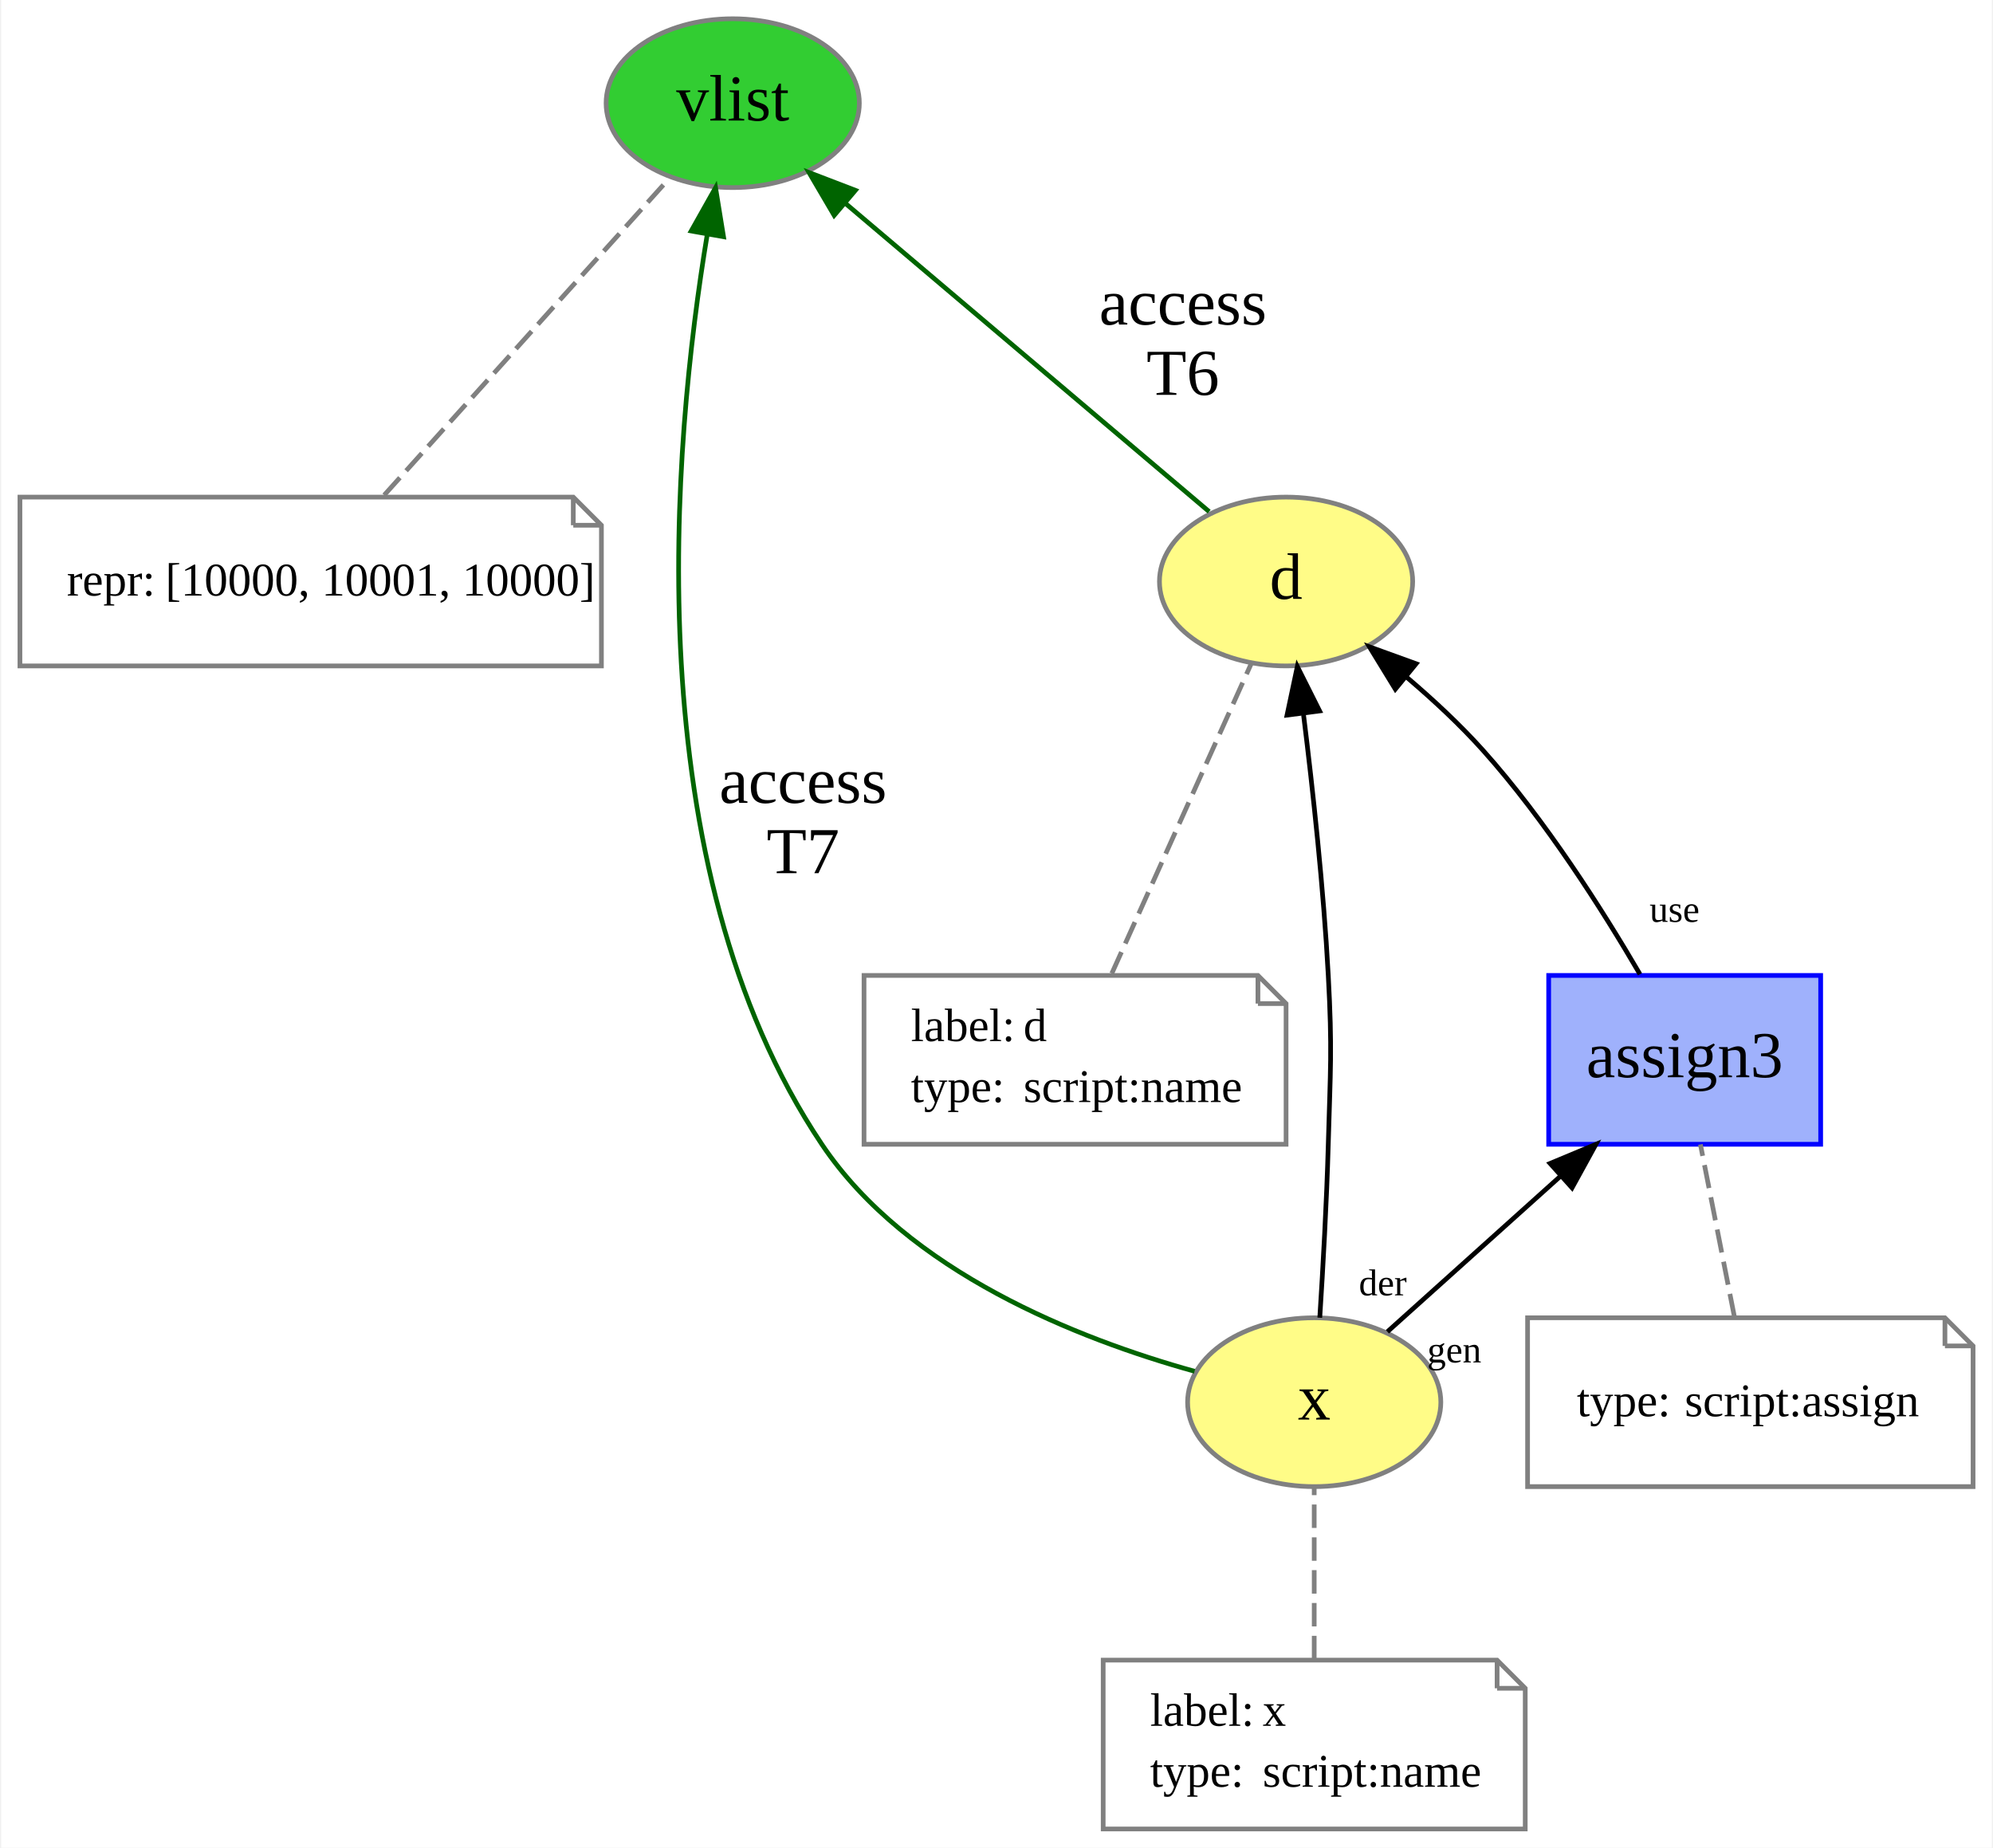
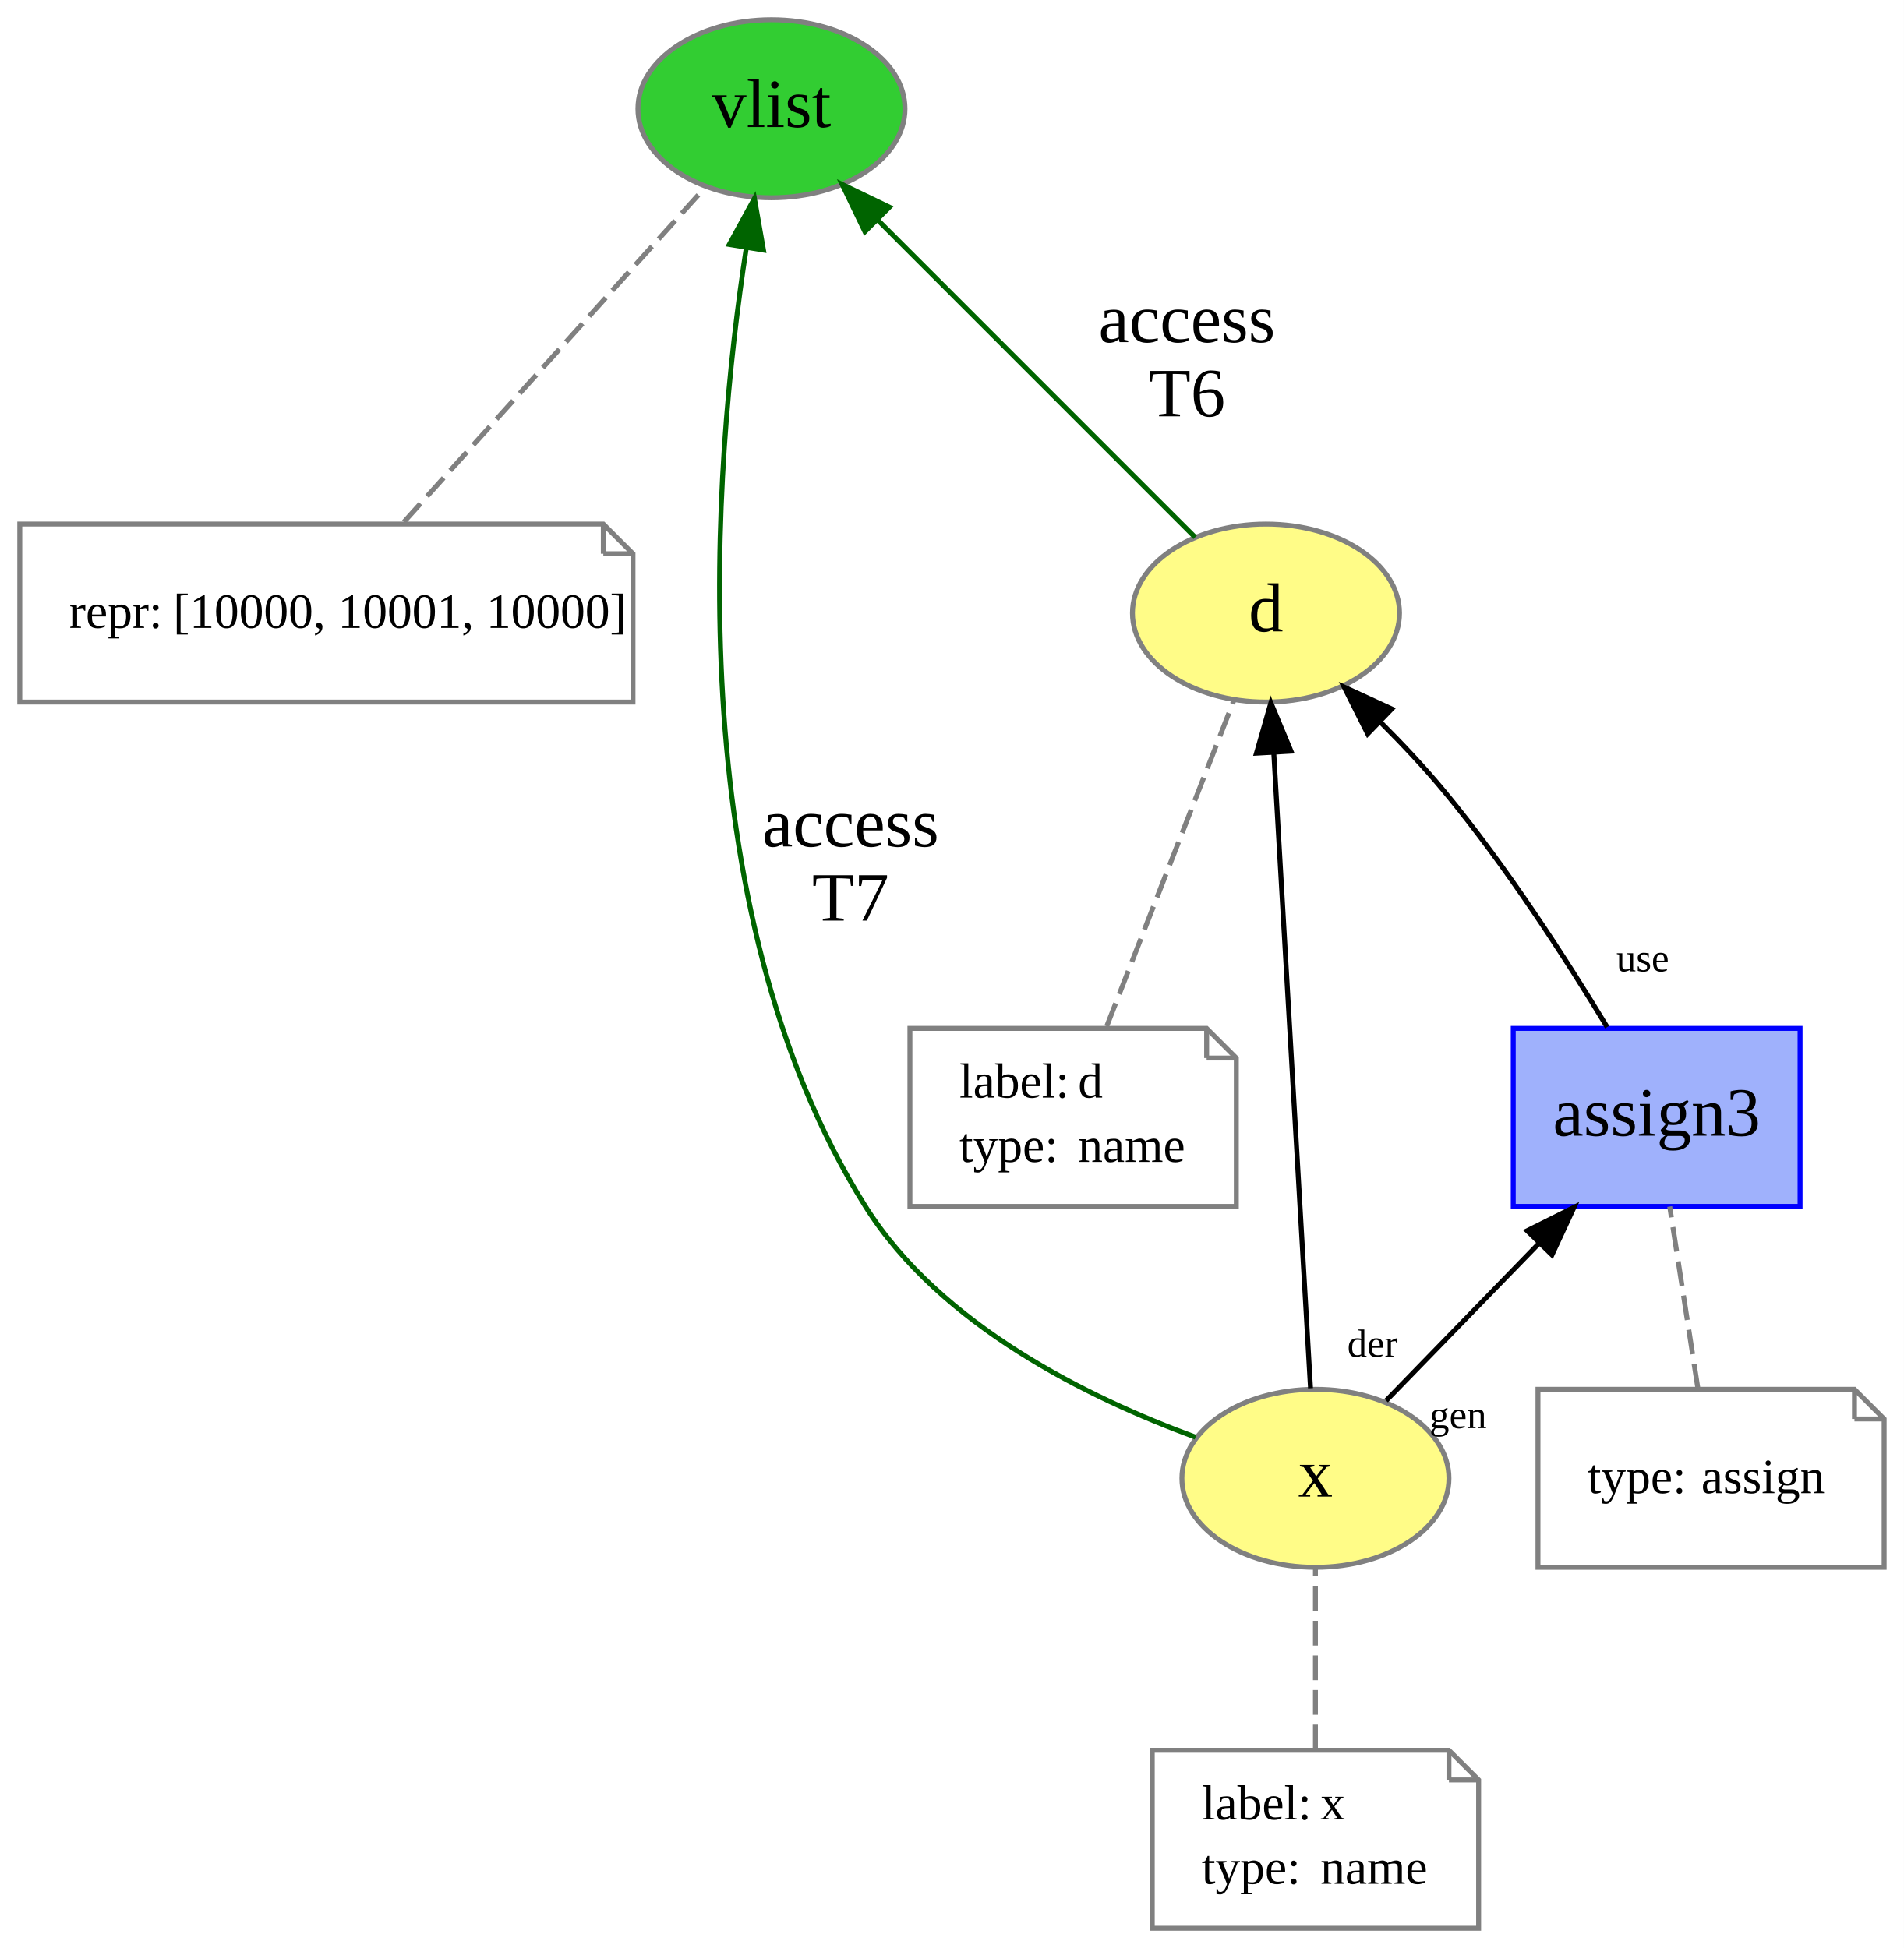
- <svg xmlns="http://www.w3.org/2000/svg" xmlns:xlink="http://www.w3.org/1999/xlink" width="425pt" height="394pt" viewBox="0.00 0.00 424.50 394.00">
+ <svg xmlns="http://www.w3.org/2000/svg" xmlns:xlink="http://www.w3.org/1999/xlink" width="385pt" height="394pt" viewBox="0.00 0.00 385.00 394.00">
  <g id="graph0" class="graph" transform="scale(1 1) rotate(0) translate(4 390)">
-     <polygon fill="white" stroke="none" points="-4,4 -4,-390 420.5,-390 420.5,4 -4,4" />
+     <polygon fill="white" stroke="none" points="-4,4 -4,-390 381,-390 381,4 -4,4" />
    <g id="node1" class="node">
      <g id="a_node1">
        <a xlink:href="http://example.org/vlist" xlink:title="vlist">
          <ellipse fill="#32cd32" stroke="#808080" cx="152" cy="-368" rx="27" ry="18" />
          <text text-anchor="middle" x="152" y="-364.3" font-family="Times New Roman,serif" font-size="14.00">vlist</text>
        </a>
      </g>
    </g>
    <g id="node2" class="node">
      <polygon fill="none" stroke="gray" points="118,-284 0,-284 0,-248 124,-248 124,-278 118,-284" />
      <polyline fill="none" stroke="gray" points="118,-284 118,-278 " />
      <polyline fill="none" stroke="gray" points="124,-278 118,-278 " />
      <text text-anchor="start" x="10" y="-263" font-family="Times New Roman,serif" font-size="10.00">repr:</text>
      <text text-anchor="start" x="31" y="-263" font-family="Times New Roman,serif" font-size="10.00">[10000, 10001, 10000]</text>
    </g>
    <g id="edge1" class="edge">
      <path fill="none" stroke="gray" stroke-dasharray="5,2" d="M77.677,-284.419C94.901,-303.556 122.276,-333.974 138.556,-352.063" />
    </g>
    <g id="node3" class="node">
      <g id="a_node3">
        <a xlink:href="http://example.org/d" xlink:title="d">
-           <ellipse fill="#fffc87" stroke="#808080" cx="270" cy="-266" rx="27" ry="18" />
-           <text text-anchor="middle" x="270" y="-262.3" font-family="Times New Roman,serif" font-size="14.00">d</text>
+           <ellipse fill="#fffc87" stroke="#808080" cx="252" cy="-266" rx="27" ry="18" />
+           <text text-anchor="middle" x="252" y="-262.3" font-family="Times New Roman,serif" font-size="14.00">d</text>
        </a>
      </g>
    </g>
    <g id="edge3" class="edge">
-       <path fill="none" stroke="darkgreen" d="M253.593,-280.905C233.426,-297.995 199.044,-327.132 175.931,-346.719" />
-       <polygon fill="darkgreen" stroke="darkgreen" points="173.634,-344.078 168.268,-353.214 178.16,-349.418 173.634,-344.078" />
-       <text text-anchor="middle" x="248" y="-320.8" font-family="Times New Roman,serif" font-size="14.00">access</text>
-       <text text-anchor="middle" x="248" y="-305.8" font-family="Times New Roman,serif" font-size="14.00">T6</text>
+       <path fill="none" stroke="darkgreen" d="M237.672,-281.328C220.89,-298.11 192.92,-326.08 173.525,-345.475" />
+       <polygon fill="darkgreen" stroke="darkgreen" points="170.897,-343.153 166.301,-352.699 175.847,-348.103 170.897,-343.153" />
+       <text text-anchor="middle" x="236" y="-320.8" font-family="Times New Roman,serif" font-size="14.00">access</text>
+       <text text-anchor="middle" x="236" y="-305.8" font-family="Times New Roman,serif" font-size="14.00">T6</text>
    </g>
    <g id="node4" class="node">
-       <polygon fill="none" stroke="gray" points="264,-182 180,-182 180,-146 270,-146 270,-176 264,-182" />
-       <polyline fill="none" stroke="gray" points="264,-182 264,-176 " />
-       <polyline fill="none" stroke="gray" points="270,-176 264,-176 " />
+       <polygon fill="none" stroke="gray" points="240,-182 180,-182 180,-146 246,-146 246,-176 240,-182" />
+       <polyline fill="none" stroke="gray" points="240,-182 240,-176 " />
+       <polyline fill="none" stroke="gray" points="246,-176 240,-176 " />
      <text text-anchor="start" x="190" y="-168" font-family="Times New Roman,serif" font-size="10.00">label:</text>
      <text text-anchor="start" x="214" y="-168" font-family="Times New Roman,serif" font-size="10.00">d</text>
      <text text-anchor="start" x="190" y="-155" font-family="Times New Roman,serif" font-size="10.00">type:</text>
-       <text text-anchor="start" x="214" y="-155" font-family="Times New Roman,serif" font-size="10.00">script:name</text>
+       <text text-anchor="start" x="214" y="-155" font-family="Times New Roman,serif" font-size="10.00">name</text>
    </g>
    <g id="edge2" class="edge">
-       <path fill="none" stroke="gray" stroke-dasharray="5,2" d="M232.838,-182.419C241.199,-200.997 254.342,-230.205 262.55,-248.445" />
+       <path fill="none" stroke="gray" stroke-dasharray="5,2" d="M219.793,-182.419C227.039,-200.997 238.43,-230.205 245.544,-248.445" />
    </g>
    <g id="node5" class="node">
      <g id="a_node5">
        <a xlink:href="http://example.org/x" xlink:title="x">
-           <ellipse fill="#fffc87" stroke="#808080" cx="276" cy="-91" rx="27" ry="18" />
-           <text text-anchor="middle" x="276" y="-87.3" font-family="Times New Roman,serif" font-size="14.00">x</text>
+           <ellipse fill="#fffc87" stroke="#808080" cx="262" cy="-91" rx="27" ry="18" />
+           <text text-anchor="middle" x="262" y="-87.3" font-family="Times New Roman,serif" font-size="14.00">x</text>
        </a>
      </g>
    </g>
    <g id="edge5" class="edge">
-       <path fill="none" stroke="darkgreen" d="M250.484,-97.594C225.717,-104.477 189.268,-118.761 171,-146 131.071,-205.536 139.165,-295.343 146.554,-339.917" />
-       <polygon fill="darkgreen" stroke="darkgreen" points="143.146,-340.744 148.34,-349.978 150.038,-339.521 143.146,-340.744" />
-       <text text-anchor="middle" x="167" y="-218.8" font-family="Times New Roman,serif" font-size="14.00">access</text>
-       <text text-anchor="middle" x="167" y="-203.8" font-family="Times New Roman,serif" font-size="14.00">T7</text>
+       <path fill="none" stroke="darkgreen" d="M237.752,-99.322C216.304,-107.174 186.137,-121.882 171,-146 132.985,-206.567 140.122,-295.544 146.91,-339.851" />
+       <polygon fill="darkgreen" stroke="darkgreen" points="143.479,-340.56 148.556,-349.859 150.386,-339.423 143.479,-340.56" />
+       <text text-anchor="middle" x="168" y="-218.8" font-family="Times New Roman,serif" font-size="14.00">access</text>
+       <text text-anchor="middle" x="168" y="-203.8" font-family="Times New Roman,serif" font-size="14.00">T7</text>
    </g>
    <g id="edge9" class="edge">
-       <path fill="none" stroke="black" d="M277.188,-109.014C277.869,-119.641 278.656,-133.611 279,-146 279.444,-161.994 279.864,-166.023 279,-182 277.996,-200.58 275.735,-221.397 273.731,-237.536" />
-       <polygon fill="black" stroke="black" points="270.206,-237.512 272.403,-247.876 277.149,-238.403 270.206,-237.512" />
-       <text text-anchor="middle" x="290.624" y="-113.782" font-family="Times New Roman,serif" font-size="8.00">der</text>
+       <path fill="none" stroke="black" d="M261.005,-109.22C259.268,-139.272 255.669,-201.52 253.586,-237.568" />
+       <polygon fill="black" stroke="black" points="250.074,-237.664 252.991,-247.849 257.063,-238.068 250.074,-237.664" />
+       <text text-anchor="middle" x="273.541" y="-115.558" font-family="Times New Roman,serif" font-size="8.00">der</text>
    </g>
    <g id="node7" class="node">
      <g id="a_node7">
        <a xlink:href="http://example.org/assign3" xlink:title="assign3">
-           <polygon fill="#9fb1fc" stroke="#0000ff" points="384,-182 326,-182 326,-146 384,-146 384,-182" />
-           <text text-anchor="middle" x="355" y="-160.3" font-family="Times New Roman,serif" font-size="14.00">assign3</text>
+           <polygon fill="#9fb1fc" stroke="#0000ff" points="360,-182 302,-182 302,-146 360,-146 360,-182" />
+           <text text-anchor="middle" x="331" y="-160.3" font-family="Times New Roman,serif" font-size="14.00">assign3</text>
        </a>
      </g>
    </g>
    <g id="edge8" class="edge">
-       <path fill="none" stroke="black" d="M291.608,-106.027C302.084,-115.442 316.151,-128.085 328.372,-139.069" />
-       <polygon fill="black" stroke="black" points="326.303,-141.915 336.081,-145.997 330.983,-136.709 326.303,-141.915" />
-       <text text-anchor="middle" x="305.869" y="-99.479" font-family="Times New Roman,serif" font-size="8.00">gen</text>
+       <path fill="none" stroke="black" d="M276.297,-106.711C285.191,-115.863 296.85,-127.861 307.119,-138.427" />
+       <polygon fill="black" stroke="black" points="304.812,-141.075 314.292,-145.807 309.832,-136.197 304.812,-141.075" />
+       <text text-anchor="middle" x="290.84" y="-101.136" font-family="Times New Roman,serif" font-size="8.00">gen</text>
    </g>
    <g id="node6" class="node">
-       <polygon fill="none" stroke="gray" points="315,-36 231,-36 231,-0 321,-0 321,-30 315,-36" />
-       <polyline fill="none" stroke="gray" points="315,-36 315,-30 " />
-       <polyline fill="none" stroke="gray" points="321,-30 315,-30 " />
-       <text text-anchor="start" x="241" y="-22" font-family="Times New Roman,serif" font-size="10.00">label:</text>
-       <text text-anchor="start" x="265" y="-22" font-family="Times New Roman,serif" font-size="10.00">x</text>
-       <text text-anchor="start" x="241" y="-9" font-family="Times New Roman,serif" font-size="10.00">type:</text>
-       <text text-anchor="start" x="265" y="-9" font-family="Times New Roman,serif" font-size="10.00">script:name</text>
+       <polygon fill="none" stroke="gray" points="289,-36 229,-36 229,-0 295,-0 295,-30 289,-36" />
+       <polyline fill="none" stroke="gray" points="289,-36 289,-30 " />
+       <polyline fill="none" stroke="gray" points="295,-30 289,-30 " />
+       <text text-anchor="start" x="239" y="-22" font-family="Times New Roman,serif" font-size="10.00">label:</text>
+       <text text-anchor="start" x="263" y="-22" font-family="Times New Roman,serif" font-size="10.00">x</text>
+       <text text-anchor="start" x="239" y="-9" font-family="Times New Roman,serif" font-size="10.00">type:</text>
+       <text text-anchor="start" x="263" y="-9" font-family="Times New Roman,serif" font-size="10.00">name</text>
    </g>
    <g id="edge4" class="edge">
-       <path fill="none" stroke="gray" stroke-dasharray="5,2" d="M276,-36.187C276,-47.35 276,-61.84 276,-72.971" />
+       <path fill="none" stroke="gray" stroke-dasharray="5,2" d="M262,-36.187C262,-47.35 262,-61.84 262,-72.971" />
    </g>
    <g id="edge7" class="edge">
-       <path fill="none" stroke="black" d="M345.468,-182.258C337.477,-195.949 325.268,-215.182 312,-230 307.151,-235.416 301.443,-240.725 295.825,-245.505" />
-       <polygon fill="black" stroke="black" points="293.302,-243.046 287.769,-252.081 297.729,-248.469 293.302,-243.046" />
-       <text text-anchor="middle" x="352.833" y="-193.425" font-family="Times New Roman,serif" font-size="8.00">use</text>
+       <path fill="none" stroke="black" d="M320.987,-182.264C312.818,-195.786 300.604,-214.789 288,-230 284.081,-234.73 279.591,-239.508 275.143,-243.949" />
+       <polygon fill="black" stroke="black" points="272.564,-241.573 267.802,-251.037 277.427,-246.609 272.564,-241.573" />
+       <text text-anchor="middle" x="328.173" y="-193.531" font-family="Times New Roman,serif" font-size="8.00">use</text>
    </g>
    <g id="node8" class="node">
-       <polygon fill="none" stroke="gray" points="410.5,-109 321.5,-109 321.5,-73 416.5,-73 416.5,-103 410.5,-109" />
-       <polyline fill="none" stroke="gray" points="410.5,-109 410.5,-103 " />
-       <polyline fill="none" stroke="gray" points="416.5,-103 410.5,-103 " />
-       <text text-anchor="start" x="332" y="-88" font-family="Times New Roman,serif" font-size="10.00">type:</text>
-       <text text-anchor="start" x="355" y="-88" font-family="Times New Roman,serif" font-size="10.00">script:assign</text>
+       <polygon fill="none" stroke="gray" points="371,-109 307,-109 307,-73 377,-73 377,-103 371,-109" />
+       <polyline fill="none" stroke="gray" points="371,-109 371,-103 " />
+       <polyline fill="none" stroke="gray" points="377,-103 371,-103 " />
+       <text text-anchor="start" x="317" y="-88" font-family="Times New Roman,serif" font-size="10.00">type:</text>
+       <text text-anchor="start" x="340" y="-88" font-family="Times New Roman,serif" font-size="10.00">assign</text>
    </g>
    <g id="edge6" class="edge">
-       <path fill="none" stroke="gray" stroke-dasharray="5,2" d="M365.611,-109.187C363.41,-120.35 360.553,-134.84 358.358,-145.971" />
+       <path fill="none" stroke="gray" stroke-dasharray="5,2" d="M339.337,-109.187C337.608,-120.35 335.363,-134.84 333.638,-145.971" />
    </g>
  </g>
</svg>
